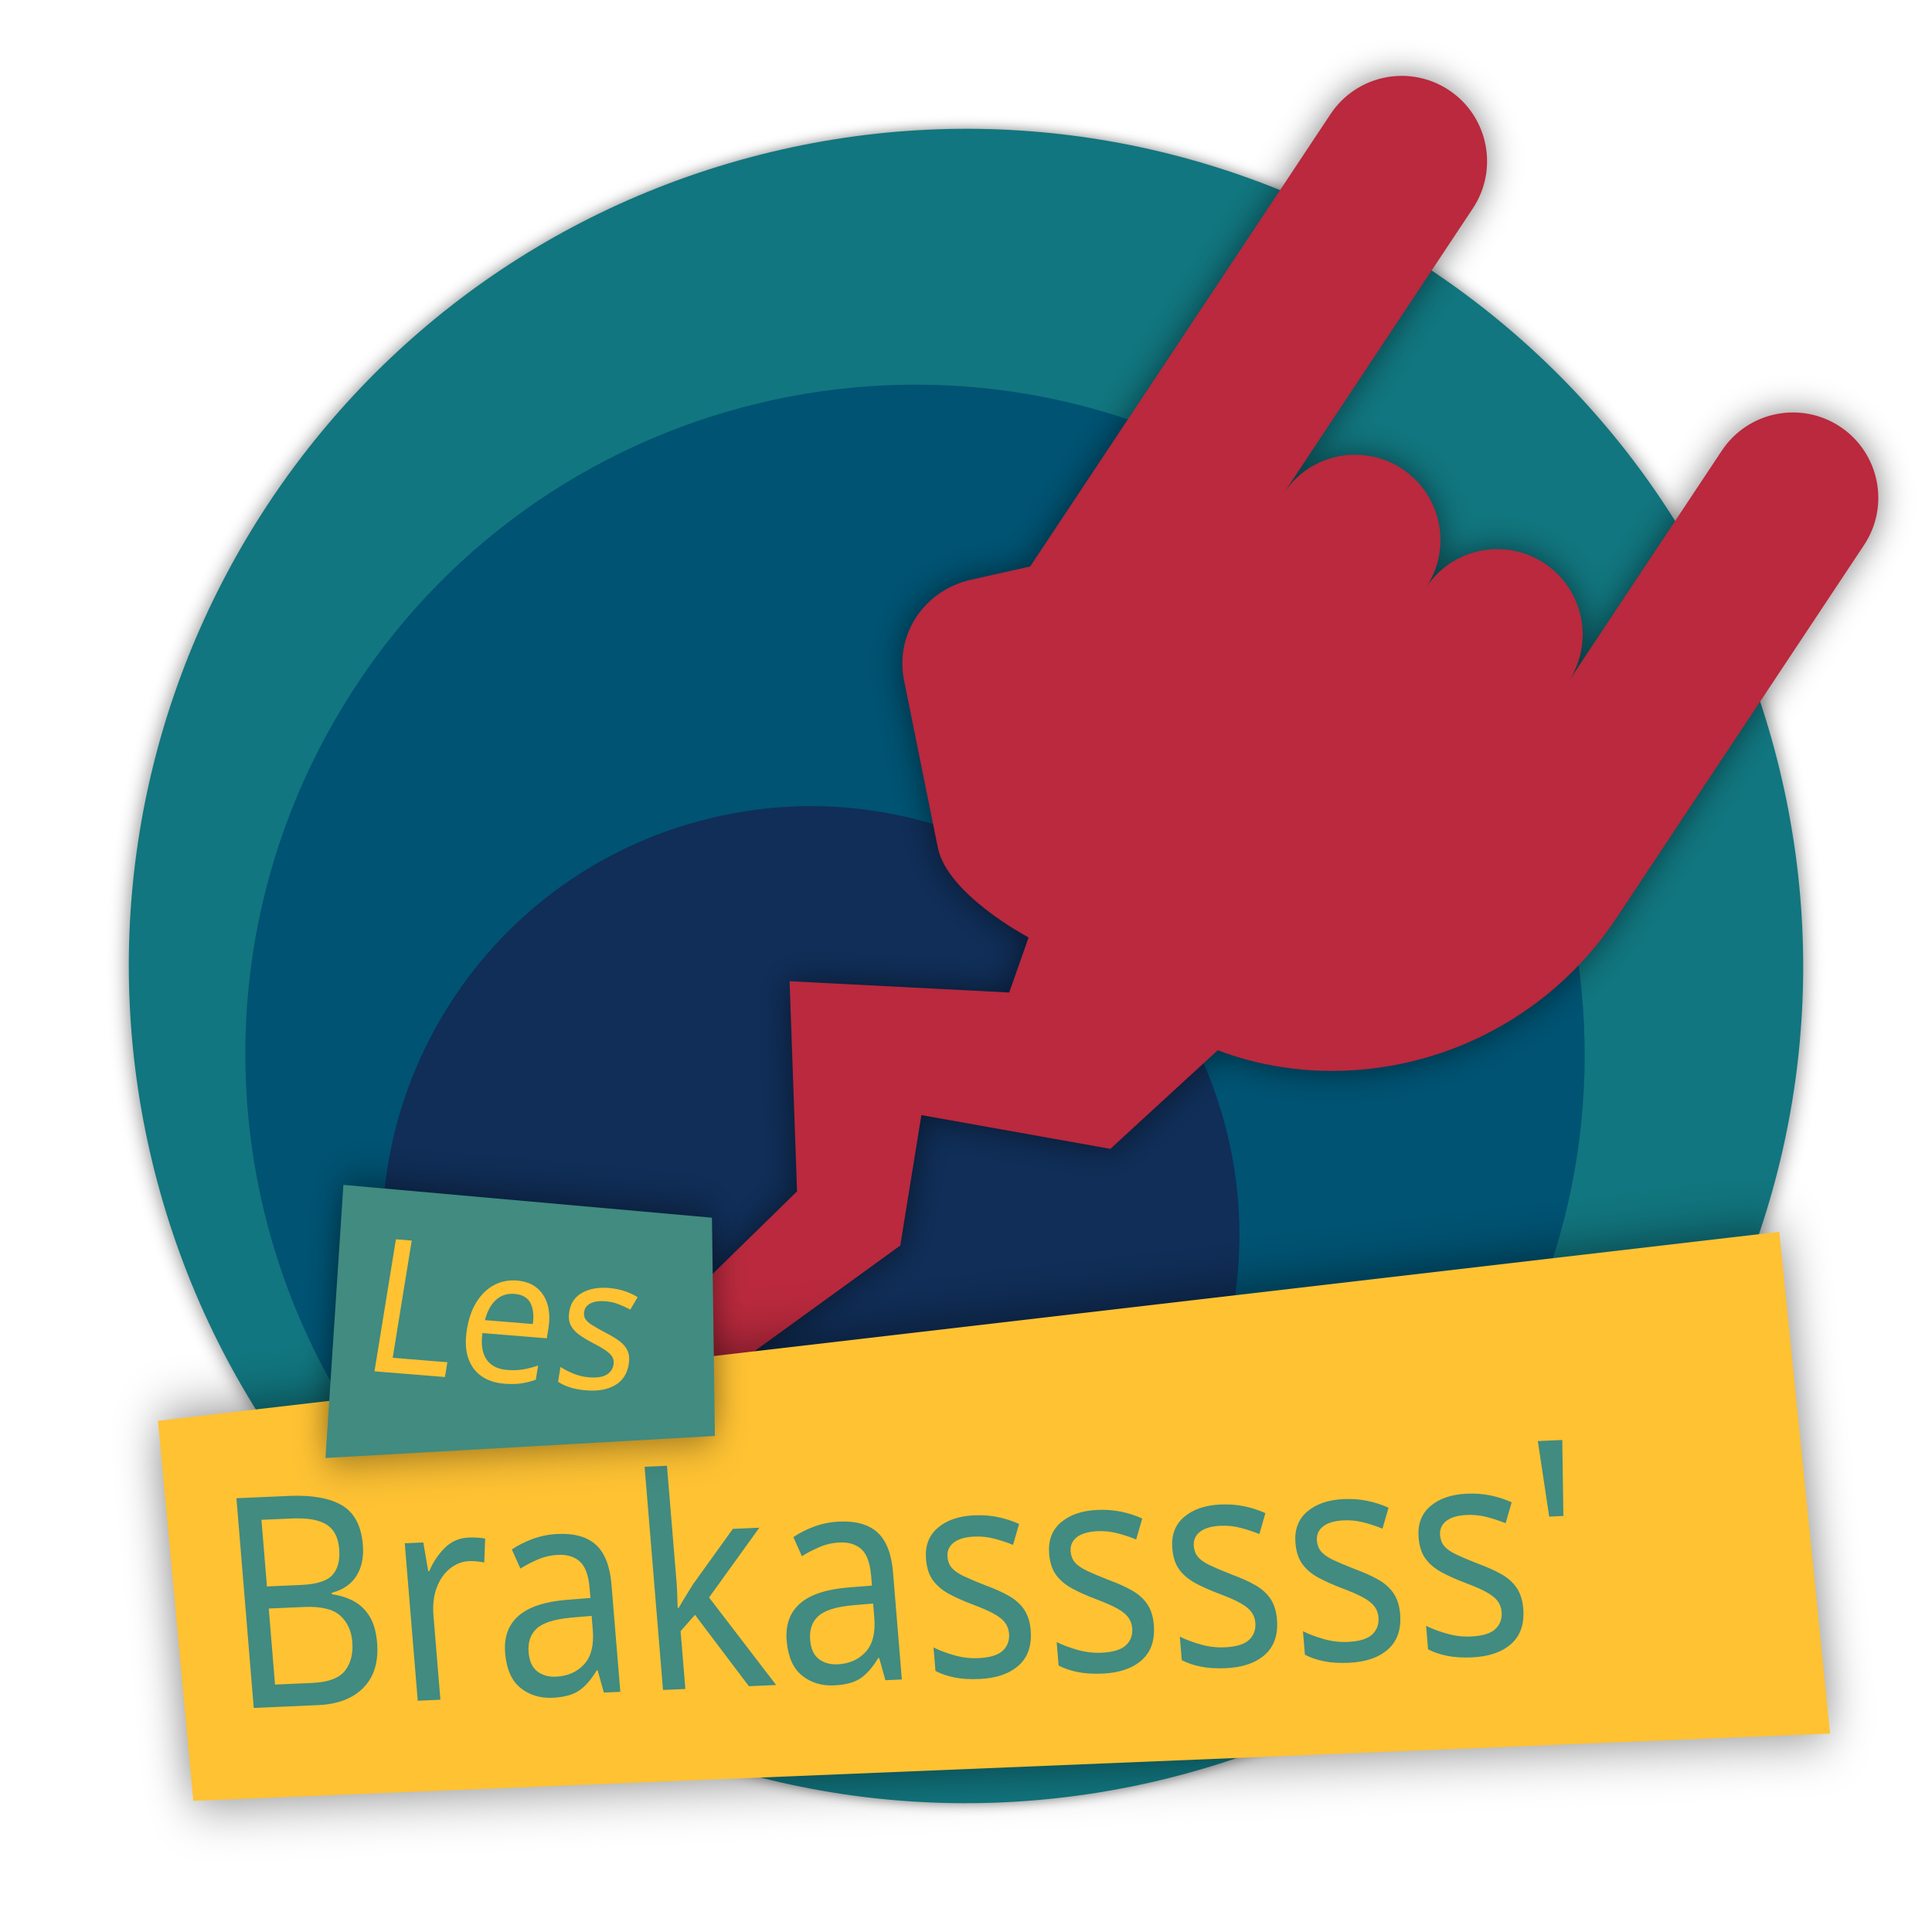
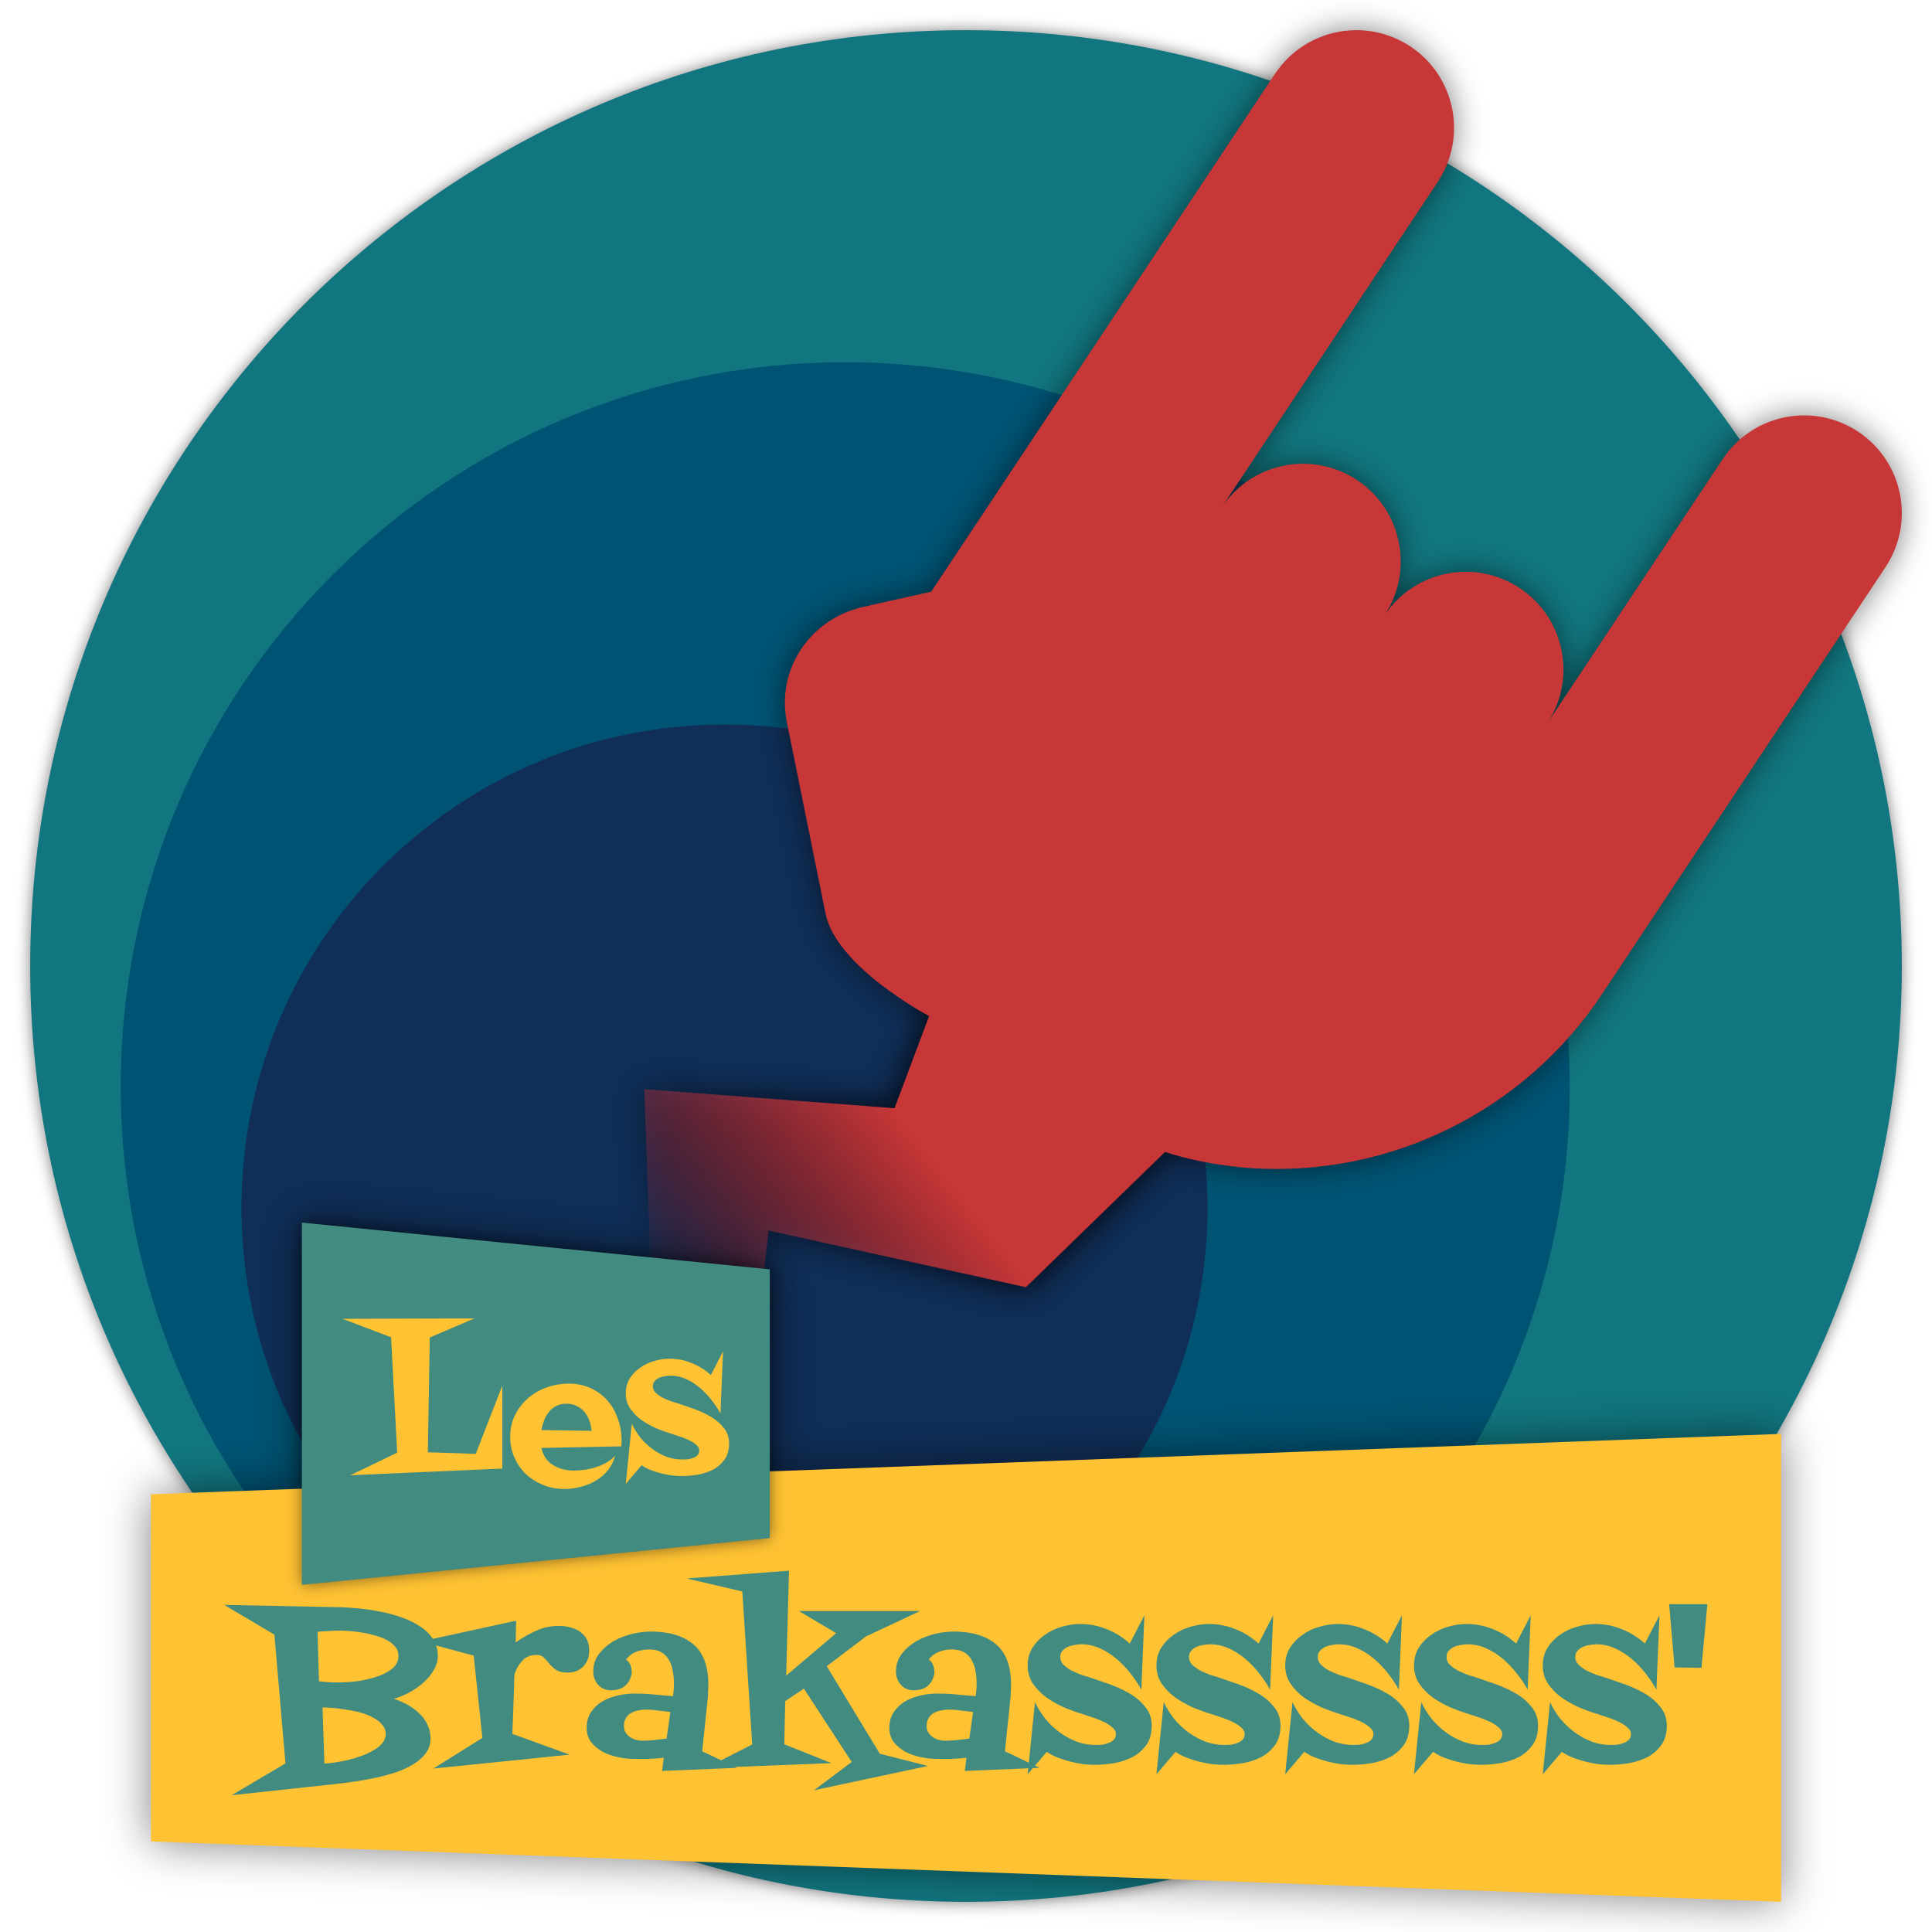
- <svg xmlns="http://www.w3.org/2000/svg" id="svg8" version="1.1" viewBox="0 0 512 512" height="512" width="512">
+ <svg xmlns="http://www.w3.org/2000/svg" xmlns:xlink="http://www.w3.org/1999/xlink" id="svg8" version="1.1" viewBox="0 0 512 512" height="512" width="512">
  <defs id="defs2">
-     <filter style="color-interpolation-filters:sRGB;" id="filter2176">
-       <feFlood flood-opacity="0.498" flood-color="rgb(0,0,0)" result="flood" id="feFlood2166" />
-       <feComposite in="flood" in2="SourceGraphic" operator="in" result="composite1" id="feComposite2168" />
-       <feGaussianBlur in="composite1" stdDeviation="4" result="blur" id="feGaussianBlur2170" />
-       <feOffset dx="1.38778e-016" dy="2.77556e-017" result="offset" id="feOffset2172" />
-       <feComposite in="SourceGraphic" in2="offset" operator="over" result="composite2" id="feComposite2174" />
+     <linearGradient id="linearGradient1096">
+       <stop id="stop1092" offset="0" style="stop-color:#c83737;stop-opacity:1" />
+       <stop id="stop1094" offset="1" style="stop-color:#ba293d;stop-opacity:0;" />
+     </linearGradient>
+     <linearGradient gradientUnits="userSpaceOnUse" y2="344.322" x2="172.718" y1="293.69" x1="237.06" id="linearGradient1098" xlink:href="#linearGradient1096" />
+     <filter id="elevation-2" style="color-interpolation-filters:sRGB">
+       <feFlood id="feFlood1161" result="flood" flood-color="rgb(0,0,0)" flood-opacity="0.5" />
+       <feComposite id="feComposite1163" result="composite1" operator="in" in2="SourceGraphic" in="flood" />
+       <feGaussianBlur id="feGaussianBlur1165" result="blur" stdDeviation="2" in="composite1" />
+       <feOffset id="feOffset1167" result="offset" dy="2.77556e-017" dx="1.38778e-016" />
+       <feComposite id="feComposite1169" result="composite2" operator="over" in2="offset" in="SourceGraphic" />
    </filter>
-     <filter style="color-interpolation-filters:sRGB;" id="filter2188">
-       <feFlood flood-opacity="0.498" flood-color="rgb(0,0,0)" result="flood" id="feFlood2178" />
-       <feComposite in="flood" in2="SourceGraphic" operator="in" result="composite1" id="feComposite2180" />
-       <feGaussianBlur in="composite1" stdDeviation="4" result="blur" id="feGaussianBlur2182" />
-       <feOffset dx="1.38778e-016" dy="2.77556e-017" result="offset" id="feOffset2184" />
-       <feComposite in="SourceGraphic" in2="offset" operator="over" result="composite2" id="feComposite2186" />
+     <filter id="elevation-4" style="color-interpolation-filters:sRGB">
+       <feFlood id="feFlood1197" result="flood" flood-color="rgb(0,0,0)" flood-opacity="0.5" />
+       <feComposite id="feComposite1199" result="composite1" operator="in" in2="SourceGraphic" in="flood" />
+       <feGaussianBlur id="feGaussianBlur1201" result="blur" stdDeviation="4" in="composite1" />
+       <feOffset id="feOffset1203" result="offset" dy="2.77556e-017" dx="1.38778e-016" />
+       <feComposite id="feComposite1205" result="composite2" operator="over" in2="offset" in="SourceGraphic" />
    </filter>
-     <filter style="color-interpolation-filters:sRGB;" id="filter2200">
-       <feFlood flood-opacity="0.498" flood-color="rgb(0,0,0)" result="flood" id="feFlood2190" />
-       <feComposite in="flood" in2="SourceGraphic" operator="in" result="composite1" id="feComposite2192" />
-       <feGaussianBlur in="composite1" stdDeviation="4" result="blur" id="feGaussianBlur2194" />
-       <feOffset dx="1.38778e-016" dy="2.77556e-017" result="offset" id="feOffset2196" />
-       <feComposite in="SourceGraphic" in2="offset" operator="over" result="composite2" id="feComposite2198" />
-     </filter>
-     <filter style="color-interpolation-filters:sRGB" id="filter2176-0">
-       <feFlood flood-opacity="0.498" flood-color="rgb(0,0,0)" result="flood" id="feFlood2166-8" />
-       <feComposite in="flood" in2="SourceGraphic" operator="in" result="composite1" id="feComposite2168-8" />
-       <feGaussianBlur in="composite1" stdDeviation="4" result="blur" id="feGaussianBlur2170-3" />
-       <feOffset dx="1.38778e-016" dy="2.77556e-017" result="offset" id="feOffset2172-7" />
-       <feComposite in="SourceGraphic" in2="offset" operator="over" result="composite2" id="feComposite2174-7" />
-     </filter>
-     <filter style="color-interpolation-filters:sRGB;" id="filter3020">
-       <feFlood flood-opacity="0.498" flood-color="rgb(0,0,0)" result="flood" id="feFlood3010" />
-       <feComposite in="flood" in2="SourceGraphic" operator="in" result="composite1" id="feComposite3012" />
-       <feGaussianBlur in="composite1" stdDeviation="6" result="blur" id="feGaussianBlur3014" />
-       <feOffset dx="1.38778e-016" dy="2.77556e-017" result="offset" id="feOffset3016" />
-       <feComposite in="SourceGraphic" in2="offset" operator="over" result="composite2" id="feComposite3018" />
-     </filter>
-     <filter style="color-interpolation-filters:sRGB;" id="filter3032">
-       <feFlood flood-opacity="0.498" flood-color="rgb(0,0,0)" result="flood" id="feFlood3022" />
-       <feComposite in="flood" in2="SourceGraphic" operator="in" result="composite1" id="feComposite3024" />
-       <feGaussianBlur in="composite1" stdDeviation="6" result="blur" id="feGaussianBlur3026" />
-       <feOffset dx="1.38778e-016" dy="2.77556e-017" result="offset" id="feOffset3028" />
-       <feComposite in="SourceGraphic" in2="offset" operator="over" result="composite2" id="feComposite3030" />
-     </filter>
-     <filter style="color-interpolation-filters:sRGB;" id="filter3044">
-       <feFlood flood-opacity="0.498" flood-color="rgb(0,0,0)" result="flood" id="feFlood3034" />
-       <feComposite in="flood" in2="SourceGraphic" operator="in" result="composite1" id="feComposite3036" />
-       <feGaussianBlur in="composite1" stdDeviation="2" result="blur" id="feGaussianBlur3038" />
-       <feOffset dx="1.38778e-016" dy="2.77556e-017" result="offset" id="feOffset3040" />
-       <feComposite in="SourceGraphic" in2="offset" operator="over" result="composite2" id="feComposite3042" />
-     </filter>
-     <filter style="color-interpolation-filters:sRGB;" id="filter882">
-       <feFlood flood-opacity="0.498" flood-color="rgb(0,0,0)" result="flood" id="feFlood872" />
-       <feComposite in="flood" in2="SourceGraphic" operator="in" result="composite1" id="feComposite874" />
-       <feGaussianBlur in="composite1" stdDeviation="4" result="blur" id="feGaussianBlur876" />
-       <feOffset dx="1.38778e-016" dy="2.77556e-017" result="offset" id="feOffset878" />
-       <feComposite in="SourceGraphic" in2="offset" operator="over" result="composite2" id="feComposite880" />
-     </filter>
-     <filter style="color-interpolation-filters:sRGB;" id="filter900">
-       <feFlood flood-opacity="0.498" flood-color="rgb(0,0,0)" result="flood" id="feFlood890" />
-       <feComposite in="flood" in2="SourceGraphic" operator="in" result="composite1" id="feComposite892" />
-       <feGaussianBlur in="composite1" stdDeviation="4" result="blur" id="feGaussianBlur894" />
-       <feOffset dx="1.38778e-016" dy="2.77556e-017" result="offset" id="feOffset896" />
-       <feComposite in="SourceGraphic" in2="offset" operator="over" result="composite2" id="feComposite898" />
-     </filter>
-     <filter style="color-interpolation-filters:sRGB;" id="filter1077">
-       <feFlood flood-opacity="0.498" flood-color="rgb(0,0,0)" result="flood" id="feFlood1067" />
-       <feComposite in="flood" in2="SourceGraphic" operator="in" result="composite1" id="feComposite1069" />
-       <feGaussianBlur in="composite1" stdDeviation="2" result="blur" id="feGaussianBlur1071" />
-       <feOffset dx="1.38778e-016" dy="2.77556e-017" result="offset" id="feOffset1073" />
-       <feComposite in="SourceGraphic" in2="offset" operator="over" result="composite2" id="feComposite1075" />
+     <filter id="elevation-6" style="color-interpolation-filters:sRGB">
+       <feFlood id="feFlood1221" result="flood" flood-color="rgb(0,0,0)" flood-opacity="0.5" />
+       <feComposite id="feComposite1223" result="composite1" operator="in" in2="SourceGraphic" in="flood" />
+       <feGaussianBlur id="feGaussianBlur1225" result="blur" stdDeviation="6" in="composite1" />
+       <feOffset id="feOffset1227" result="offset" dy="2.77556e-017" dx="1.38778e-016" />
+       <feComposite id="feComposite1229" result="composite2" operator="over" in2="offset" in="SourceGraphic" />
    </filter>
  </defs>
-   <svg />
-   <g id="g913" transform="matrix(1.083058,0,0,1.083058,-21.26293,-21.26292)">
-     <g style="filter:url(#filter1077)" transform="rotate(-15,631.4286,2485.104)" id="g1065">
-       <circle style="fill:#11767f;fill-opacity:1;stroke:none;stroke-width:6.527;stroke-linecap:round;stroke-linejoin:round;stroke-miterlimit:4;stroke-dasharray:none;stroke-opacity:1;paint-order:markers stroke fill" id="path902-7" cx="-845.727" cy="-234.787" r="204.8" transform="scale(-1)" />
-       <circle style="fill:#005373;fill-opacity:1;stroke:none;stroke-width:5.222;stroke-linecap:round;stroke-linejoin:round;stroke-miterlimit:4;stroke-dasharray:none;stroke-opacity:1;paint-order:markers stroke fill" id="path902-9-9" cx="-407.04" cy="-764.039" r="163.84" transform="rotate(135)" />
-       <circle style="fill:#102e58;fill-opacity:1;stroke:none;stroke-width:3.342;stroke-linecap:round;stroke-linejoin:round;stroke-miterlimit:4;stroke-dasharray:none;stroke-opacity:1;paint-order:markers stroke fill" id="path902-9-0-9" cx="288.486" cy="-792.028" r="104.858" transform="rotate(90)" />
-     </g>
-     <g style="filter:url(#filter900)" id="g888">
-       <path id="rect1382" d="m -52.369,170.325 -82.024,66.939 80.805,74.225 61.653,-11.013 6.892,42.549 61.807,44.797 17.673,-17.673 -45.807,-44.797 2.441,-68.549 -71.653,3.68 z" style="fill:#ba293d;fill-opacity:1;stroke:none;stroke-width:10.667;stroke-linecap:round;stroke-linejoin:round;stroke-miterlimit:4;stroke-dasharray:none;stroke-opacity:1;paint-order:markers stroke fill" transform="matrix(-0.75,0,0,0.75,251.1343,67.12563)" />
-       <path id="path815-0" d="m 358.775,38.554 a 20.885,20.885 0 0 0 -13.563,8.976 l -46.205,69.598 -27.298,41.117 -14.529,3.255 c -11.29,2.531 -18.627,13.265 -16.336,24.606 l 8.27,40.942 c 2.291,11.341 21.703,21.678 21.703,21.678 30.991,20.575 44.43,30.951 69.464,32.782 29.787,1.864 58.307,-12.306 74.814,-37.171 l 23.103,-34.798 37.544,-56.545 a 20.885,20.885 0 0 0 -5.847,-28.95 20.885,20.885 0 0 0 -28.95,5.847 l -37.544,56.545 a 20.885,20.885 0 0 0 -5.847,-28.95 20.885,20.885 0 0 0 -28.95,5.847 20.885,20.885 0 0 0 -5.847,-28.95 20.885,20.885 0 0 0 -28.95,5.847 l 46.205,-69.598 a 20.885,20.885 0 0 0 -5.847,-28.95 20.885,20.885 0 0 0 -15.387,-3.128 z" style="fill:#ba293d;fill-opacity:1;stroke:none;stroke-width:5.221;stroke-linecap:round;stroke-linejoin:round;stroke-miterlimit:4;stroke-dasharray:none;stroke-opacity:1;paint-order:markers stroke fill" />
-     </g>
-     <path transform="matrix(-0.9920246,0.1260448,0.1260448,0.9920246,472.5019,-29.89743)" style="fill:#ffc233;fill-opacity:1;stroke:none;stroke-width:9.657;stroke-linecap:round;stroke-linejoin:round;stroke-miterlimit:4;stroke-dasharray:none;stroke-opacity:1;paint-order:markers stroke fill;filter:url(#filter3020)" d="M 460.972,341.813 61.593,345.933 64.742,469.291 464.123,435.145 Z" id="rect2514-7-2" />
-     <text transform="matrix(0.9338345,-0.04101529,0.08798587,1.066989,0,0)" id="text888" y="411.945" x="42.165" style="font-style:normal;font-variant:normal;font-weight:normal;font-stretch:normal;font-size:67.363px;line-height:1.316px;font-family:'Fontdiner Swanky';-inkscape-font-specification:'Fontdiner Swanky';letter-spacing:0px;word-spacing:0px;fill:#418b80;fill-opacity:1;stroke:none;stroke-width:1.053" xml:space="preserve">
-       <tspan style="font-style:normal;font-variant:normal;font-weight:normal;font-stretch:normal;font-family:'Fontdiner Swanky';-inkscape-font-specification:'Fontdiner Swanky';fill:#418b80;fill-opacity:1;stroke-width:1.053" y="411.945" x="42.165" id="tspan886">Brakasssss'</tspan>
-     </text>
-     <path transform="matrix(0.6987509,0.06863362,-0.06386244,0.8420309,53.3275,45.02088)" style="fill:#418b80;fill-opacity:1;stroke:none;stroke-width:4.616;stroke-linecap:round;stroke-linejoin:round;stroke-miterlimit:4;stroke-dasharray:none;stroke-opacity:1;paint-order:markers stroke fill;filter:url(#filter3032)" d="m 99.998,306.013 128.964,-0.973 6.786,62.87 -134.786,17.388 z" id="rect2514-7" />
-     <text transform="matrix(0.9671661,0.07857108,-0.1657457,1.020484,0,0)" id="text880" y="334.77" x="168.114" style="font-style:normal;font-variant:normal;font-weight:normal;font-stretch:normal;font-size:44.348px;line-height:0.866px;font-family:'Dressed Book';-inkscape-font-specification:'Dressed Book, ';letter-spacing:0px;word-spacing:0px;fill:#ffc233;fill-opacity:1;stroke:none;stroke-width:0.693" xml:space="preserve">
-       <tspan style="font-style:normal;font-variant:normal;font-weight:normal;font-stretch:normal;font-family:'Fontdiner Swanky';-inkscape-font-specification:'Fontdiner Swanky';fill:#ffc233;fill-opacity:1;stroke-width:0.693" id="tspan882" y="334.77" x="168.114">Les</tspan>
-     </text>
+   <g style="filter:url(#elevation-2)" id="background">
+     <circle style="fill:#11767f;fill-opacity:1;stroke:none;stroke-width:8;stroke-linecap:round;stroke-linejoin:round;stroke-miterlimit:4;stroke-dasharray:none;stroke-opacity:1;paint-order:markers stroke fill" id="circle-1" cx="256" cy="256" r="248" />
+     <circle style="fill:#005373;fill-opacity:1;stroke:none;stroke-width:8;stroke-linecap:round;stroke-linejoin:round;stroke-miterlimit:4;stroke-dasharray:none;stroke-opacity:1;paint-order:markers stroke fill" id="circle-2" cx="224" cy="288" r="192" />
+     <circle style="fill:#102e58;fill-opacity:1;stroke:none;stroke-width:8;stroke-linecap:round;stroke-linejoin:round;stroke-miterlimit:4;stroke-dasharray:none;stroke-opacity:1;paint-order:markers stroke fill" id="circle-3" cx="192" cy="320" r="128" />
+   </g>
+   <g style="filter:url(#elevation-4)" id="brakasssss-horns">
+     <path style="fill:url(#linearGradient1098);fill-opacity:1;stroke:none;stroke-width:8.664;stroke-linecap:round;stroke-linejoin:round;stroke-miterlimit:4;stroke-dasharray:none;stroke-opacity:1;paint-order:markers stroke fill;filter:url(#elevation-4)" d="m 249.151,261.457 64.196,39.352 -41.475,40.313 -68.203,-15.007 -3.598,32.562 -48.084,26.064 -14.356,-14.356 35.087,-26.064 -1.983,-55.682 66.326,5.05 z" id="arm" />
+     <path style="fill:#c83737;fill-opacity:1;stroke:none;stroke-width:6.472;stroke-linecap:round;stroke-linejoin:round;stroke-miterlimit:4;stroke-dasharray:none;stroke-opacity:1;paint-order:markers stroke fill" d="m 354.697,8.441 a 25.887,25.887 0 0 0 -16.811,11.126 l -57.272,86.268 -33.837,50.965 -18.009,4.034 c -13.994,3.137 -23.089,16.442 -20.249,30.5 l 10.25,50.749 c 2.839,14.058 26.901,26.87 26.901,26.87 38.414,25.504 55.073,38.364 86.102,40.634 36.922,2.31 72.272,-15.254 92.734,-46.074 l 28.636,-43.132 46.537,-70.089 a 25.887,25.887 0 0 0 -7.248,-35.884 25.887,25.887 0 0 0 -35.884,7.248 l -46.537,70.089 a 25.887,25.887 0 0 0 -7.248,-35.884 25.887,25.887 0 0 0 -35.884,7.248 25.887,25.887 0 0 0 -7.248,-35.884 25.887,25.887 0 0 0 -35.884,7.248 L 381.018,48.203 A 25.887,25.887 0 0 0 373.77,12.319 25.887,25.887 0 0 0 354.697,8.441 Z" id="hand" />
+   </g>
+   <g style="filter:url(#elevation-6)" id="band-name">
+     <path style="fill:#ffc233;fill-opacity:1;stroke:none;stroke-width:8.036;stroke-linecap:round;stroke-linejoin:round;stroke-miterlimit:4;stroke-dasharray:none;stroke-opacity:1;paint-order:markers stroke fill" d="M 40,396 472,380 V 504 L 40,488 Z" id="brakasssss-frame" />
+     <path id="brakasssss-text" style="font-style:normal;font-variant:normal;font-weight:normal;font-stretch:normal;font-size:64px;line-height:1.25px;font-family:'Fontdiner Swanky';-inkscape-font-specification:'Fontdiner Swanky';letter-spacing:0px;word-spacing:0px;fill:#418b80;fill-opacity:1;stroke:none" d="M 209.094 416.25 L 181.969 418.312 L 196.719 421.75 L 199.344 462.312 L 191.102 466.496 C 190.975 466.433 190.845 466.375 190.719 466.312 C 189.219 465.562 187.677 464.833 186.094 464.125 L 187.594 449.75 C 187.635 449.208 187.656 448.667 187.656 448.125 C 187.698 447.583 187.719 447.042 187.719 446.5 C 187.719 441.5 186.365 437.896 183.656 435.688 C 180.99 433.479 177.26 432.375 172.469 432.375 C 170.969 432.375 169.323 432.583 167.531 433 C 165.781 433.417 164.135 434.062 162.594 434.938 C 161.094 435.812 159.823 436.917 158.781 438.25 C 157.74 439.583 157.219 441.167 157.219 443 C 157.219 444.333 157.656 445.5 158.531 446.5 C 159.406 447.458 160.531 447.938 161.906 447.938 C 164.948 447.938 166.781 446.479 167.406 443.562 L 167.406 443.188 C 167.406 442.479 167.302 441.854 167.094 441.312 C 166.885 440.729 166.49 440.208 165.906 439.75 C 166.698 438.792 167.594 438.125 168.594 437.75 C 169.635 437.333 170.781 437.125 172.031 437.125 C 173.365 437.125 174.448 437.375 175.281 437.875 C 176.156 438.375 176.823 439.062 177.281 439.938 C 177.781 440.771 178.115 441.729 178.281 442.812 C 178.49 443.896 178.594 445 178.594 446.125 C 178.594 446.708 178.573 447.292 178.531 447.875 C 178.49 448.417 178.427 448.958 178.344 449.5 C 176.635 449.375 174.948 449.229 173.281 449.062 C 171.615 448.896 169.906 448.812 168.156 448.812 C 166.74 448.812 165.281 448.979 163.781 449.312 C 162.281 449.646 160.906 450.167 159.656 450.875 C 158.448 451.583 157.448 452.521 156.656 453.688 C 155.865 454.854 155.469 456.271 155.469 457.938 C 155.469 459.438 155.885 460.708 156.719 461.75 C 157.552 462.792 158.594 463.646 159.844 464.312 C 161.094 464.938 162.448 465.396 163.906 465.688 C 165.365 465.979 166.698 466.125 167.906 466.125 L 171.906 466.125 C 173.24 466.083 174.573 465.979 175.906 465.812 L 175.469 469.312 L 195.281 468.5 C 195.11 468.421 194.946 468.337 194.775 468.258 L 220.344 467.25 L 207.844 462.25 L 208.094 450.812 L 213.031 447.5 L 225.719 466.938 L 215.719 474.438 L 245.906 468 L 233.156 464.75 L 219.094 441.562 L 229.469 433.688 L 243.844 426.938 L 211.719 426.938 L 221.594 432.812 L 208.344 444.062 L 209.094 416.25 z M 442.344 425.125 L 443.781 441.875 L 450.906 442 L 452.469 425.125 L 442.344 425.125 z M 59.406 425.312 L 72.719 433.188 L 75.656 467.312 L 61.406 475.75 L 86.906 473 C 88.031 472.875 89.49 472.708 91.281 472.5 C 93.073 472.292 94.969 472 96.969 471.625 C 99.01 471.292 101.031 470.833 103.031 470.25 C 105.073 469.708 106.906 469 108.531 468.125 C 110.198 467.25 111.531 466.208 112.531 465 C 113.573 463.792 114.094 462.354 114.094 460.688 C 114.094 459.312 113.802 458.062 113.219 456.938 C 112.677 455.812 111.927 454.812 110.969 453.938 C 110.052 453.062 109.01 452.312 107.844 451.688 C 106.677 451.062 105.51 450.562 104.344 450.188 C 105.51 449.896 106.781 449.396 108.156 448.688 C 109.531 447.979 110.802 447.125 111.969 446.125 C 113.135 445.125 114.094 444 114.844 442.75 C 115.635 441.5 116.031 440.188 116.031 438.812 C 116.031 437.822 115.868 436.914 115.574 436.07 L 125.531 438.75 L 127.844 460.562 C 125.677 461.896 123.51 463.25 121.344 464.625 C 119.177 465.958 117.01 467.312 114.844 468.688 L 150.969 465 L 135.781 459.5 C 135.781 459.208 135.802 458.625 135.844 457.75 C 135.885 456.833 135.927 455.792 135.969 454.625 C 136.01 453.458 136.052 452.229 136.094 450.938 C 136.135 449.646 136.177 448.458 136.219 447.375 C 136.26 446.292 136.281 445.396 136.281 444.688 C 136.323 443.979 136.365 443.583 136.406 443.5 C 136.865 442.167 137.552 441.021 138.469 440.062 C 139.385 439.062 140.615 438.562 142.156 438.562 C 143.031 438.562 143.698 438.812 144.156 439.312 C 144.656 439.771 145.135 440.312 145.594 440.938 C 146.094 441.521 146.698 442.062 147.406 442.562 C 148.115 443.021 149.115 443.25 150.406 443.25 C 152.156 443.25 153.552 442.708 154.594 441.625 C 155.635 440.5 156.156 439.083 156.156 437.375 C 156.156 436.708 156.052 436 155.844 435.25 C 155.594 434.458 155.198 433.792 154.656 433.25 C 154.115 432.667 153.49 432.208 152.781 431.875 C 152.073 431.542 151.323 431.292 150.531 431.125 C 149.74 430.958 148.969 430.875 148.219 430.875 C 145.969 430.875 143.906 431.312 142.031 432.188 C 140.198 433.021 138.406 434.042 136.656 435.25 L 136.781 429.5 L 114.699 434.322 C 114.683 434.299 114.673 434.273 114.656 434.25 C 113.781 432.917 112.594 431.792 111.094 430.875 C 109.635 429.917 107.969 429.125 106.094 428.5 C 104.26 427.875 102.406 427.396 100.531 427.062 C 98.656 426.688 96.823 426.417 95.031 426.25 C 93.281 426.083 91.781 425.979 90.531 425.938 L 59.406 425.312 z M 303.281 428.062 L 299.406 435.562 C 297.573 433.896 295.531 432.625 293.281 431.75 C 291.073 430.833 288.719 430.375 286.219 430.375 C 284.635 430.375 283.01 430.625 281.344 431.125 C 279.719 431.583 278.24 432.292 276.906 433.25 C 275.573 434.167 274.469 435.312 273.594 436.688 C 272.76 438.062 272.344 439.625 272.344 441.375 C 272.344 443.208 272.823 444.833 273.781 446.25 C 274.74 447.625 275.927 448.833 277.344 449.875 C 278.802 450.875 280.365 451.75 282.031 452.5 C 283.74 453.208 285.302 453.771 286.719 454.188 L 288.969 454.938 C 289.969 455.229 290.969 455.604 291.969 456.062 C 292.969 456.479 293.844 457 294.594 457.625 C 295.344 458.208 295.719 458.854 295.719 459.562 C 295.719 460.188 295.531 460.688 295.156 461.062 C 294.781 461.438 294.302 461.729 293.719 461.938 C 293.177 462.146 292.594 462.292 291.969 462.375 C 291.385 462.417 290.865 462.438 290.406 462.438 C 288.656 462.438 286.969 462.146 285.344 461.562 C 283.719 460.938 282.198 460.104 280.781 459.062 C 279.365 458.021 278.094 456.812 276.969 455.438 C 275.885 454.062 274.99 452.604 274.281 451.062 L 272.652 467.135 C 272.083 466.859 271.501 466.594 270.938 466.312 C 269.438 465.562 267.896 464.833 266.312 464.125 L 267.812 449.75 C 267.854 449.208 267.875 448.667 267.875 448.125 C 267.917 447.583 267.938 447.042 267.938 446.5 C 267.938 441.5 266.583 437.896 263.875 435.688 C 261.208 433.479 257.479 432.375 252.688 432.375 C 251.188 432.375 249.542 432.583 247.75 433 C 246 433.417 244.354 434.062 242.812 434.938 C 241.312 435.812 240.042 436.917 239 438.25 C 237.958 439.583 237.438 441.167 237.438 443 C 237.438 444.333 237.875 445.5 238.75 446.5 C 239.625 447.458 240.75 447.938 242.125 447.938 C 245.167 447.938 247 446.479 247.625 443.562 L 247.625 443.188 C 247.625 442.479 247.521 441.854 247.312 441.312 C 247.104 440.729 246.708 440.208 246.125 439.75 C 246.917 438.792 247.812 438.125 248.812 437.75 C 249.854 437.333 251 437.125 252.25 437.125 C 253.583 437.125 254.667 437.375 255.5 437.875 C 256.375 438.375 257.042 439.062 257.5 439.938 C 258 440.771 258.333 441.729 258.5 442.812 C 258.708 443.896 258.812 445 258.812 446.125 C 258.812 446.708 258.792 447.292 258.75 447.875 C 258.708 448.417 258.646 448.958 258.562 449.5 C 256.854 449.375 255.167 449.229 253.5 449.062 C 251.833 448.896 250.125 448.812 248.375 448.812 C 246.958 448.812 245.5 448.979 244 449.312 C 242.5 449.646 241.125 450.167 239.875 450.875 C 238.667 451.583 237.667 452.521 236.875 453.688 C 236.083 454.854 235.688 456.271 235.688 457.938 C 235.688 459.438 236.104 460.708 236.938 461.75 C 237.771 462.792 238.812 463.646 240.062 464.312 C 241.312 464.938 242.667 465.396 244.125 465.688 C 245.583 465.979 246.917 466.125 248.125 466.125 L 252.125 466.125 C 253.458 466.083 254.792 465.979 256.125 465.812 L 255.688 469.312 L 272.502 468.623 L 272.344 470.188 L 273.721 468.572 L 275.5 468.5 C 275.088 468.311 274.69 468.108 274.281 467.916 L 277.406 464.25 C 278.24 464.833 279.177 465.333 280.219 465.75 C 281.302 466.167 282.406 466.521 283.531 466.812 C 284.656 467.104 285.781 467.333 286.906 467.5 C 288.073 467.625 289.135 467.688 290.094 467.688 C 291.76 467.688 293.49 467.542 295.281 467.25 C 297.073 466.917 298.698 466.375 300.156 465.625 C 301.615 464.833 302.823 463.771 303.781 462.438 C 304.74 461.104 305.219 459.396 305.219 457.312 C 305.219 455.354 304.635 453.688 303.469 452.312 C 302.344 450.896 300.948 449.708 299.281 448.75 C 297.615 447.792 295.844 446.979 293.969 446.312 C 292.094 445.646 290.406 445.062 288.906 444.562 C 288.323 444.396 287.573 444.167 286.656 443.875 C 285.781 443.542 284.906 443.167 284.031 442.75 C 283.198 442.292 282.469 441.771 281.844 441.188 C 281.26 440.604 280.969 439.917 280.969 439.125 C 280.969 438.458 281.156 437.917 281.531 437.5 C 281.948 437.042 282.427 436.688 282.969 436.438 C 283.552 436.188 284.156 436.021 284.781 435.938 C 285.448 435.812 286.031 435.75 286.531 435.75 C 288.24 435.75 289.885 436.104 291.469 436.812 C 293.052 437.521 294.531 438.458 295.906 439.625 C 297.281 440.792 298.531 442.104 299.656 443.562 C 300.781 444.979 301.719 446.396 302.469 447.812 L 303.281 428.062 z M 337.406 428.062 L 333.531 435.562 C 331.698 433.896 329.656 432.625 327.406 431.75 C 325.198 430.833 322.844 430.375 320.344 430.375 C 318.76 430.375 317.135 430.625 315.469 431.125 C 313.844 431.583 312.365 432.292 311.031 433.25 C 309.698 434.167 308.594 435.312 307.719 436.688 C 306.885 438.062 306.469 439.625 306.469 441.375 C 306.469 443.208 306.948 444.833 307.906 446.25 C 308.865 447.625 310.052 448.833 311.469 449.875 C 312.927 450.875 314.49 451.75 316.156 452.5 C 317.865 453.208 319.427 453.771 320.844 454.188 L 323.094 454.938 C 324.094 455.229 325.094 455.604 326.094 456.062 C 327.094 456.479 327.969 457 328.719 457.625 C 329.469 458.208 329.844 458.854 329.844 459.562 C 329.844 460.188 329.656 460.688 329.281 461.062 C 328.906 461.438 328.427 461.729 327.844 461.938 C 327.302 462.146 326.719 462.292 326.094 462.375 C 325.51 462.417 324.99 462.438 324.531 462.438 C 322.781 462.438 321.094 462.146 319.469 461.562 C 317.844 460.938 316.323 460.104 314.906 459.062 C 313.49 458.021 312.219 456.812 311.094 455.438 C 310.01 454.062 309.115 452.604 308.406 451.062 L 306.469 470.188 L 311.531 464.25 C 312.365 464.833 313.302 465.333 314.344 465.75 C 315.427 466.167 316.531 466.521 317.656 466.812 C 318.781 467.104 319.906 467.333 321.031 467.5 C 322.198 467.625 323.26 467.688 324.219 467.688 C 325.885 467.688 327.615 467.542 329.406 467.25 C 331.198 466.917 332.823 466.375 334.281 465.625 C 335.74 464.833 336.948 463.771 337.906 462.438 C 338.865 461.104 339.344 459.396 339.344 457.312 C 339.344 455.354 338.76 453.688 337.594 452.312 C 336.469 450.896 335.073 449.708 333.406 448.75 C 331.74 447.792 329.969 446.979 328.094 446.312 C 326.219 445.646 324.531 445.062 323.031 444.562 C 322.448 444.396 321.698 444.167 320.781 443.875 C 319.906 443.542 319.031 443.167 318.156 442.75 C 317.323 442.292 316.594 441.771 315.969 441.188 C 315.385 440.604 315.094 439.917 315.094 439.125 C 315.094 438.458 315.281 437.917 315.656 437.5 C 316.073 437.042 316.552 436.688 317.094 436.438 C 317.677 436.188 318.281 436.021 318.906 435.938 C 319.573 435.812 320.156 435.75 320.656 435.75 C 322.365 435.75 324.01 436.104 325.594 436.812 C 327.177 437.521 328.656 438.458 330.031 439.625 C 331.406 440.792 332.656 442.104 333.781 443.562 C 334.906 444.979 335.844 446.396 336.594 447.812 L 337.406 428.062 z M 371.531 428.062 L 367.656 435.562 C 365.823 433.896 363.781 432.625 361.531 431.75 C 359.323 430.833 356.969 430.375 354.469 430.375 C 352.885 430.375 351.26 430.625 349.594 431.125 C 347.969 431.583 346.49 432.292 345.156 433.25 C 343.823 434.167 342.719 435.312 341.844 436.688 C 341.01 438.062 340.594 439.625 340.594 441.375 C 340.594 443.208 341.073 444.833 342.031 446.25 C 342.99 447.625 344.177 448.833 345.594 449.875 C 347.052 450.875 348.615 451.75 350.281 452.5 C 351.99 453.208 353.552 453.771 354.969 454.188 L 357.219 454.938 C 358.219 455.229 359.219 455.604 360.219 456.062 C 361.219 456.479 362.094 457 362.844 457.625 C 363.594 458.208 363.969 458.854 363.969 459.562 C 363.969 460.188 363.781 460.688 363.406 461.062 C 363.031 461.438 362.552 461.729 361.969 461.938 C 361.427 462.146 360.844 462.292 360.219 462.375 C 359.635 462.417 359.115 462.438 358.656 462.438 C 356.906 462.438 355.219 462.146 353.594 461.562 C 351.969 460.938 350.448 460.104 349.031 459.062 C 347.615 458.021 346.344 456.812 345.219 455.438 C 344.135 454.062 343.24 452.604 342.531 451.062 L 340.594 470.188 L 345.656 464.25 C 346.49 464.833 347.427 465.333 348.469 465.75 C 349.552 466.167 350.656 466.521 351.781 466.812 C 352.906 467.104 354.031 467.333 355.156 467.5 C 356.323 467.625 357.385 467.688 358.344 467.688 C 360.01 467.688 361.74 467.542 363.531 467.25 C 365.323 466.917 366.948 466.375 368.406 465.625 C 369.865 464.833 371.073 463.771 372.031 462.438 C 372.99 461.104 373.469 459.396 373.469 457.312 C 373.469 455.354 372.885 453.688 371.719 452.312 C 370.594 450.896 369.198 449.708 367.531 448.75 C 365.865 447.792 364.094 446.979 362.219 446.312 C 360.344 445.646 358.656 445.062 357.156 444.562 C 356.573 444.396 355.823 444.167 354.906 443.875 C 354.031 443.542 353.156 443.167 352.281 442.75 C 351.448 442.292 350.719 441.771 350.094 441.188 C 349.51 440.604 349.219 439.917 349.219 439.125 C 349.219 438.458 349.406 437.917 349.781 437.5 C 350.198 437.042 350.677 436.688 351.219 436.438 C 351.802 436.188 352.406 436.021 353.031 435.938 C 353.698 435.812 354.281 435.75 354.781 435.75 C 356.49 435.75 358.135 436.104 359.719 436.812 C 361.302 437.521 362.781 438.458 364.156 439.625 C 365.531 440.792 366.781 442.104 367.906 443.562 C 369.031 444.979 369.969 446.396 370.719 447.812 L 371.531 428.062 z M 405.656 428.062 L 401.781 435.562 C 399.948 433.896 397.906 432.625 395.656 431.75 C 393.448 430.833 391.094 430.375 388.594 430.375 C 387.01 430.375 385.385 430.625 383.719 431.125 C 382.094 431.583 380.615 432.292 379.281 433.25 C 377.948 434.167 376.844 435.312 375.969 436.688 C 375.135 438.062 374.719 439.625 374.719 441.375 C 374.719 443.208 375.198 444.833 376.156 446.25 C 377.115 447.625 378.302 448.833 379.719 449.875 C 381.177 450.875 382.74 451.75 384.406 452.5 C 386.115 453.208 387.677 453.771 389.094 454.188 L 391.344 454.938 C 392.344 455.229 393.344 455.604 394.344 456.062 C 395.344 456.479 396.219 457 396.969 457.625 C 397.719 458.208 398.094 458.854 398.094 459.562 C 398.094 460.188 397.906 460.688 397.531 461.062 C 397.156 461.438 396.677 461.729 396.094 461.938 C 395.552 462.146 394.969 462.292 394.344 462.375 C 393.76 462.417 393.24 462.438 392.781 462.438 C 391.031 462.438 389.344 462.146 387.719 461.562 C 386.094 460.938 384.573 460.104 383.156 459.062 C 381.74 458.021 380.469 456.812 379.344 455.438 C 378.26 454.062 377.365 452.604 376.656 451.062 L 374.719 470.188 L 379.781 464.25 C 380.615 464.833 381.552 465.333 382.594 465.75 C 383.677 466.167 384.781 466.521 385.906 466.812 C 387.031 467.104 388.156 467.333 389.281 467.5 C 390.448 467.625 391.51 467.688 392.469 467.688 C 394.135 467.688 395.865 467.542 397.656 467.25 C 399.448 466.917 401.073 466.375 402.531 465.625 C 403.99 464.833 405.198 463.771 406.156 462.438 C 407.115 461.104 407.594 459.396 407.594 457.312 C 407.594 455.354 407.01 453.688 405.844 452.312 C 404.719 450.896 403.323 449.708 401.656 448.75 C 399.99 447.792 398.219 446.979 396.344 446.312 C 394.469 445.646 392.781 445.062 391.281 444.562 C 390.698 444.396 389.948 444.167 389.031 443.875 C 388.156 443.542 387.281 443.167 386.406 442.75 C 385.573 442.292 384.844 441.771 384.219 441.188 C 383.635 440.604 383.344 439.917 383.344 439.125 C 383.344 438.458 383.531 437.917 383.906 437.5 C 384.323 437.042 384.802 436.688 385.344 436.438 C 385.927 436.188 386.531 436.021 387.156 435.938 C 387.823 435.812 388.406 435.75 388.906 435.75 C 390.615 435.75 392.26 436.104 393.844 436.812 C 395.427 437.521 396.906 438.458 398.281 439.625 C 399.656 440.792 400.906 442.104 402.031 443.562 C 403.156 444.979 404.094 446.396 404.844 447.812 L 405.656 428.062 z M 439.781 428.062 L 435.906 435.562 C 434.073 433.896 432.031 432.625 429.781 431.75 C 427.573 430.833 425.219 430.375 422.719 430.375 C 421.135 430.375 419.51 430.625 417.844 431.125 C 416.219 431.583 414.74 432.292 413.406 433.25 C 412.073 434.167 410.969 435.312 410.094 436.688 C 409.26 438.062 408.844 439.625 408.844 441.375 C 408.844 443.208 409.323 444.833 410.281 446.25 C 411.24 447.625 412.427 448.833 413.844 449.875 C 415.302 450.875 416.865 451.75 418.531 452.5 C 420.24 453.208 421.802 453.771 423.219 454.188 L 425.469 454.938 C 426.469 455.229 427.469 455.604 428.469 456.062 C 429.469 456.479 430.344 457 431.094 457.625 C 431.844 458.208 432.219 458.854 432.219 459.562 C 432.219 460.188 432.031 460.688 431.656 461.062 C 431.281 461.438 430.802 461.729 430.219 461.938 C 429.677 462.146 429.094 462.292 428.469 462.375 C 427.885 462.417 427.365 462.438 426.906 462.438 C 425.156 462.438 423.469 462.146 421.844 461.562 C 420.219 460.938 418.698 460.104 417.281 459.062 C 415.865 458.021 414.594 456.812 413.469 455.438 C 412.385 454.062 411.49 452.604 410.781 451.062 L 408.844 470.188 L 413.906 464.25 C 414.74 464.833 415.677 465.333 416.719 465.75 C 417.802 466.167 418.906 466.521 420.031 466.812 C 421.156 467.104 422.281 467.333 423.406 467.5 C 424.573 467.625 425.635 467.688 426.594 467.688 C 428.26 467.688 429.99 467.542 431.781 467.25 C 433.573 466.917 435.198 466.375 436.656 465.625 C 438.115 464.833 439.323 463.771 440.281 462.438 C 441.24 461.104 441.719 459.396 441.719 457.312 C 441.719 455.354 441.135 453.688 439.969 452.312 C 438.844 450.896 437.448 449.708 435.781 448.75 C 434.115 447.792 432.344 446.979 430.469 446.312 C 428.594 445.646 426.906 445.062 425.406 444.562 C 424.823 444.396 424.073 444.167 423.156 443.875 C 422.281 443.542 421.406 443.167 420.531 442.75 C 419.698 442.292 418.969 441.771 418.344 441.188 C 417.76 440.604 417.469 439.917 417.469 439.125 C 417.469 438.458 417.656 437.917 418.031 437.5 C 418.448 437.042 418.927 436.688 419.469 436.438 C 420.052 436.188 420.656 436.021 421.281 435.938 C 421.948 435.812 422.531 435.75 423.031 435.75 C 424.74 435.75 426.385 436.104 427.969 436.812 C 429.552 437.521 431.031 438.458 432.406 439.625 C 433.781 440.792 435.031 442.104 436.156 443.562 C 437.281 444.979 438.219 446.396 438.969 447.812 L 439.781 428.062 z M 90.094 432.125 C 90.719 432.125 91.531 432.167 92.531 432.25 C 93.531 432.292 94.615 432.417 95.781 432.625 C 96.948 432.792 98.094 433.042 99.219 433.375 C 100.385 433.667 101.448 434.062 102.406 434.562 C 103.365 435.062 104.135 435.667 104.719 436.375 C 105.302 437.042 105.594 437.854 105.594 438.812 C 105.594 440.312 104.948 441.521 103.656 442.438 C 102.406 443.354 100.906 444.062 99.156 444.562 C 97.448 445.062 95.719 445.417 93.969 445.625 C 92.219 445.792 90.844 445.875 89.844 445.875 C 88.969 445.875 88.073 445.854 87.156 445.812 L 84.531 445.562 L 84.156 432.438 C 85.115 432.354 86.094 432.292 87.094 432.25 C 88.094 432.167 89.094 432.125 90.094 432.125 z M 85.469 452.5 L 85.656 452.5 C 86.323 452.5 87.177 452.542 88.219 452.625 C 89.302 452.708 90.448 452.854 91.656 453.062 C 92.906 453.229 94.156 453.479 95.406 453.812 C 96.656 454.146 97.781 454.583 98.781 455.125 C 99.781 455.625 100.594 456.25 101.219 457 C 101.885 457.708 102.219 458.542 102.219 459.5 C 102.219 460.417 101.906 461.25 101.281 462 C 100.656 462.708 99.844 463.354 98.844 463.938 C 97.885 464.479 96.781 464.979 95.531 465.438 C 94.323 465.854 93.115 466.208 91.906 466.5 C 90.698 466.75 89.552 466.958 88.469 467.125 C 87.427 467.25 86.594 467.333 85.969 467.375 L 85.469 452.5 z M 171.156 453.062 C 172.24 453.062 173.323 453.146 174.406 453.312 L 177.656 453.688 L 176.656 460.75 C 175.615 460.875 174.531 461 173.406 461.125 C 172.323 461.25 171.24 461.312 170.156 461.312 C 169.615 461.312 169.052 461.229 168.469 461.062 C 167.927 460.896 167.406 460.646 166.906 460.312 C 166.448 459.979 166.073 459.583 165.781 459.125 C 165.49 458.625 165.344 458.062 165.344 457.438 C 165.344 456.604 165.51 455.917 165.844 455.375 C 166.177 454.792 166.615 454.333 167.156 454 C 167.74 453.667 168.365 453.438 169.031 453.312 C 169.74 453.146 170.448 453.062 171.156 453.062 z M 251.375 453.062 C 252.458 453.062 253.542 453.146 254.625 453.312 L 257.875 453.688 L 256.875 460.75 C 255.833 460.875 254.75 461 253.625 461.125 C 252.542 461.25 251.458 461.312 250.375 461.312 C 249.833 461.312 249.271 461.229 248.688 461.062 C 248.146 460.896 247.625 460.646 247.125 460.312 C 246.667 459.979 246.292 459.583 246 459.125 C 245.708 458.625 245.562 458.062 245.562 457.438 C 245.562 456.604 245.729 455.917 246.062 455.375 C 246.396 454.792 246.833 454.333 247.375 454 C 247.958 453.667 248.583 453.438 249.25 453.312 C 249.958 453.146 250.667 453.062 251.375 453.062 z " />
+     <path style="fill:#418b80;fill-opacity:1;stroke:none;stroke-width:3.563;stroke-linecap:round;stroke-linejoin:round;stroke-miterlimit:4;stroke-dasharray:none;stroke-opacity:1;paint-order:markers stroke fill;filter:url(#elevation-2)" d="M 204,336.387 80,324 v 96 l 124,-12.387 z" id="les-frame" />
+     <path id="les-text" style="font-style:normal;font-variant:normal;font-weight:normal;font-stretch:normal;font-size:53.333px;line-height:1.25px;font-family:'Fontdiner Swanky';-inkscape-font-specification:'Fontdiner Swanky';letter-spacing:0px;word-spacing:0px;fill:#ffc233;fill-opacity:1;stroke:none" d="M 125.725 349.396 L 90.775 349.5 L 103.641 354.396 L 105.256 384.969 L 92.859 390.959 L 133.119 389.188 L 133.119 367.209 L 126.088 385.281 L 113.381 384.865 L 113.9 354.447 L 125.725 349.396 z M 191.609 358.146 L 188.381 364.396 C 186.853 363.008 185.15 361.948 183.275 361.219 C 181.435 360.455 179.474 360.072 177.391 360.072 C 176.071 360.072 174.717 360.281 173.328 360.697 C 171.974 361.079 170.742 361.67 169.631 362.469 C 168.52 363.233 167.598 364.188 166.869 365.334 C 166.175 366.48 165.828 367.782 165.828 369.24 C 165.828 370.768 166.227 372.122 167.025 373.303 C 167.824 374.449 168.814 375.454 169.994 376.322 C 171.209 377.156 172.512 377.885 173.9 378.51 C 175.324 379.1 176.626 379.569 177.807 379.916 C 178.223 380.055 178.848 380.263 179.682 380.541 C 180.515 380.784 181.348 381.097 182.182 381.479 C 183.015 381.826 183.744 382.26 184.369 382.781 C 184.994 383.267 185.307 383.806 185.307 384.396 C 185.307 384.917 185.15 385.334 184.838 385.646 C 184.525 385.959 184.127 386.201 183.641 386.375 C 183.189 386.549 182.702 386.671 182.182 386.74 C 181.696 386.775 181.263 386.791 180.881 386.791 C 179.423 386.791 178.016 386.549 176.662 386.062 C 175.308 385.542 174.04 384.847 172.859 383.979 C 171.679 383.11 170.619 382.105 169.682 380.959 C 168.779 379.813 168.034 378.597 167.443 377.312 L 165.828 393.25 L 170.047 388.303 C 170.741 388.789 171.523 389.206 172.391 389.553 C 173.293 389.9 174.213 390.194 175.15 390.438 C 176.088 390.681 177.025 390.871 177.963 391.01 C 178.935 391.114 179.821 391.166 180.619 391.166 C 182.008 391.166 183.45 391.046 184.943 390.803 C 186.436 390.525 187.791 390.072 189.006 389.447 C 190.221 388.788 191.227 387.902 192.025 386.791 C 192.824 385.68 193.225 384.258 193.225 382.521 C 193.225 380.89 192.738 379.499 191.766 378.354 C 190.828 377.173 189.664 376.183 188.275 375.385 C 186.887 374.586 185.412 373.909 183.85 373.354 C 182.287 372.798 180.881 372.313 179.631 371.896 C 179.145 371.758 178.52 371.565 177.756 371.322 C 177.027 371.044 176.298 370.732 175.568 370.385 C 174.874 370.003 174.265 369.57 173.744 369.084 C 173.258 368.598 173.016 368.025 173.016 367.365 C 173.016 366.81 173.172 366.357 173.484 366.01 C 173.832 365.628 174.23 365.333 174.682 365.125 C 175.168 364.917 175.673 364.778 176.193 364.709 C 176.749 364.605 177.234 364.553 177.65 364.553 C 179.074 364.553 180.446 364.847 181.766 365.438 C 183.085 366.028 184.317 366.809 185.463 367.781 C 186.609 368.753 187.65 369.847 188.588 371.062 C 189.525 372.243 190.307 373.423 190.932 374.604 L 191.609 358.146 z M 150.775 366.688 C 148.727 366.688 146.766 367.018 144.891 367.678 C 143.016 368.337 141.367 369.291 139.943 370.541 C 138.52 371.756 137.374 373.233 136.506 374.969 C 135.638 376.705 135.203 378.632 135.203 380.75 C 135.203 382.764 135.586 384.621 136.35 386.322 C 137.113 388.024 138.137 389.482 139.422 390.697 C 140.741 391.913 142.27 392.868 144.006 393.562 C 145.777 394.257 147.634 394.604 149.578 394.604 C 151.002 394.604 152.426 394.413 153.85 394.031 C 155.308 393.684 156.644 393.145 157.859 392.416 C 159.109 391.687 160.185 390.767 161.088 389.656 C 161.991 388.545 162.634 387.261 163.016 385.803 C 162.321 386.497 161.54 387.104 160.672 387.625 C 159.804 388.111 158.884 388.51 157.912 388.822 C 156.94 389.135 155.95 389.361 154.943 389.5 C 153.936 389.639 152.947 389.709 151.975 389.709 C 149.961 389.709 148.154 389.222 146.557 388.25 C 144.959 387.278 143.936 385.767 143.484 383.719 L 164.682 383.303 L 164.682 382.572 C 164.716 382.329 164.734 382.087 164.734 381.844 C 164.734 379.76 164.404 377.815 163.744 376.01 C 163.119 374.169 162.2 372.555 160.984 371.166 C 159.769 369.777 158.293 368.683 156.557 367.885 C 154.855 367.086 152.928 366.688 150.775 366.688 z M 150.15 372 C 151.192 372 152.095 372.208 152.859 372.625 C 153.658 373.007 154.335 373.528 154.891 374.188 C 155.446 374.847 155.881 375.61 156.193 376.479 C 156.506 377.347 156.696 378.25 156.766 379.188 L 143.484 378.979 C 143.658 378.076 143.9 377.208 144.213 376.375 C 144.56 375.507 144.995 374.76 145.516 374.135 C 146.036 373.475 146.679 372.954 147.443 372.572 C 148.207 372.19 149.109 372 150.15 372 z " />
  </g>
</svg>
